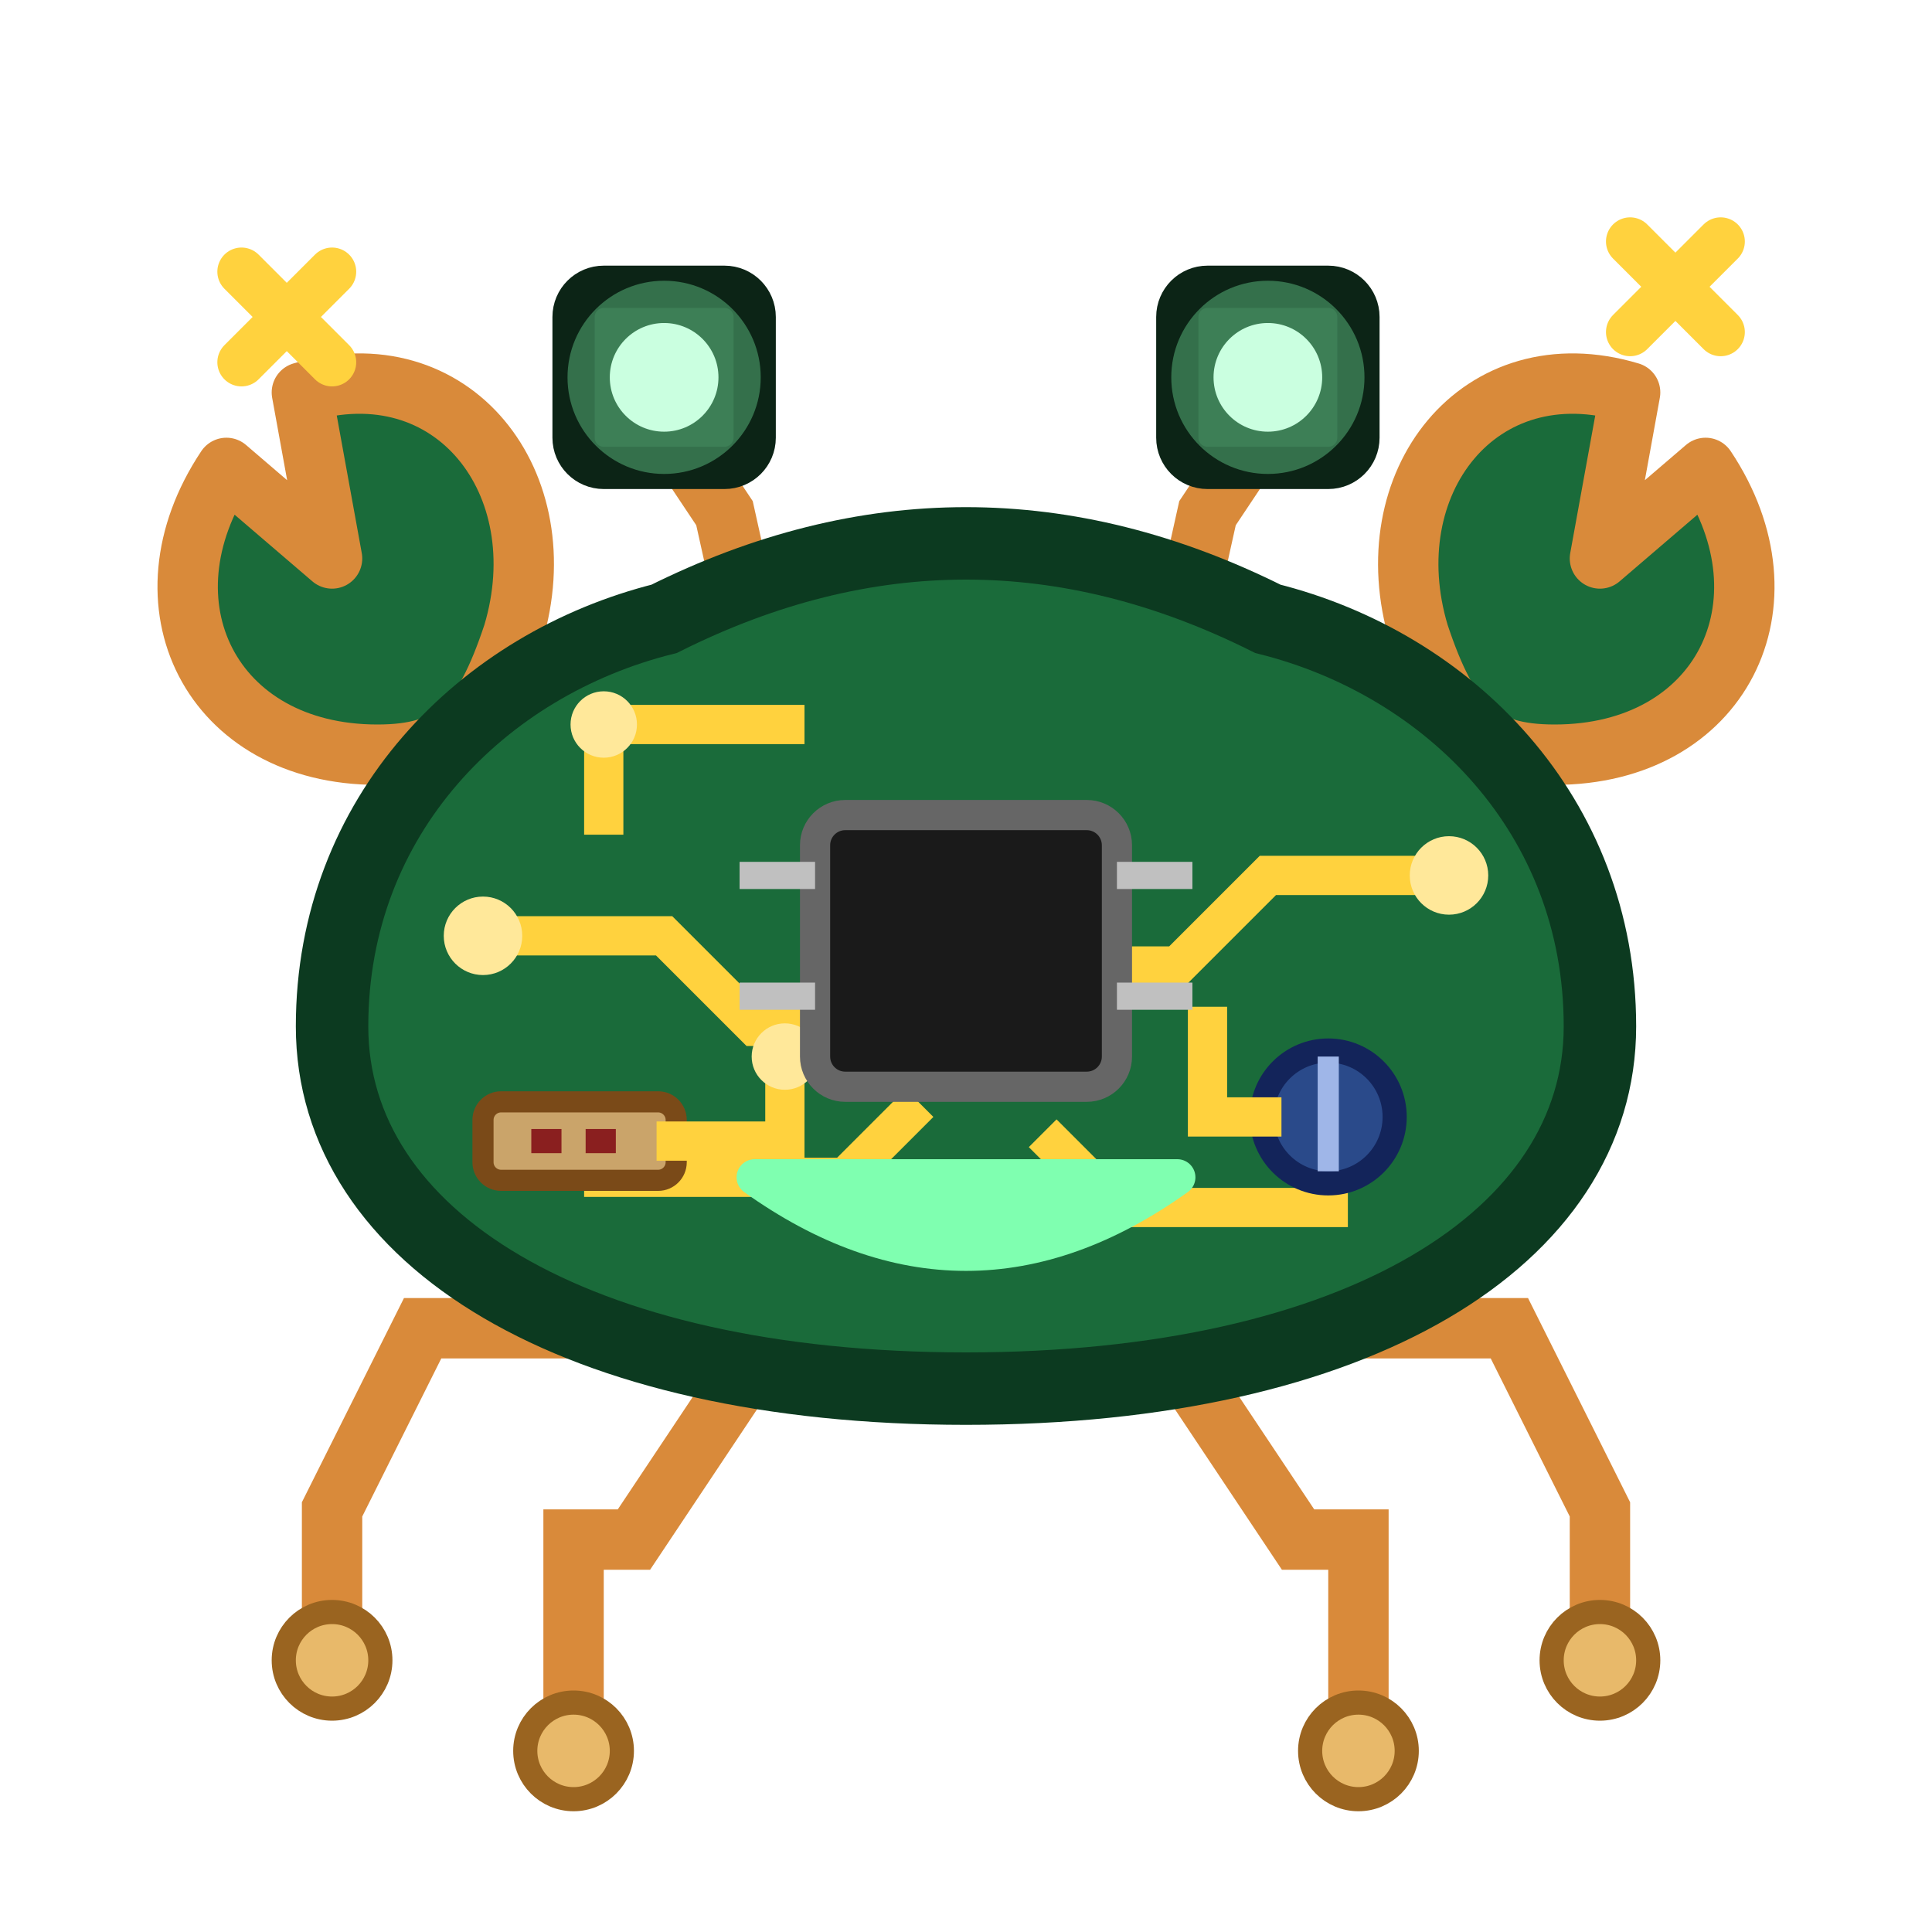
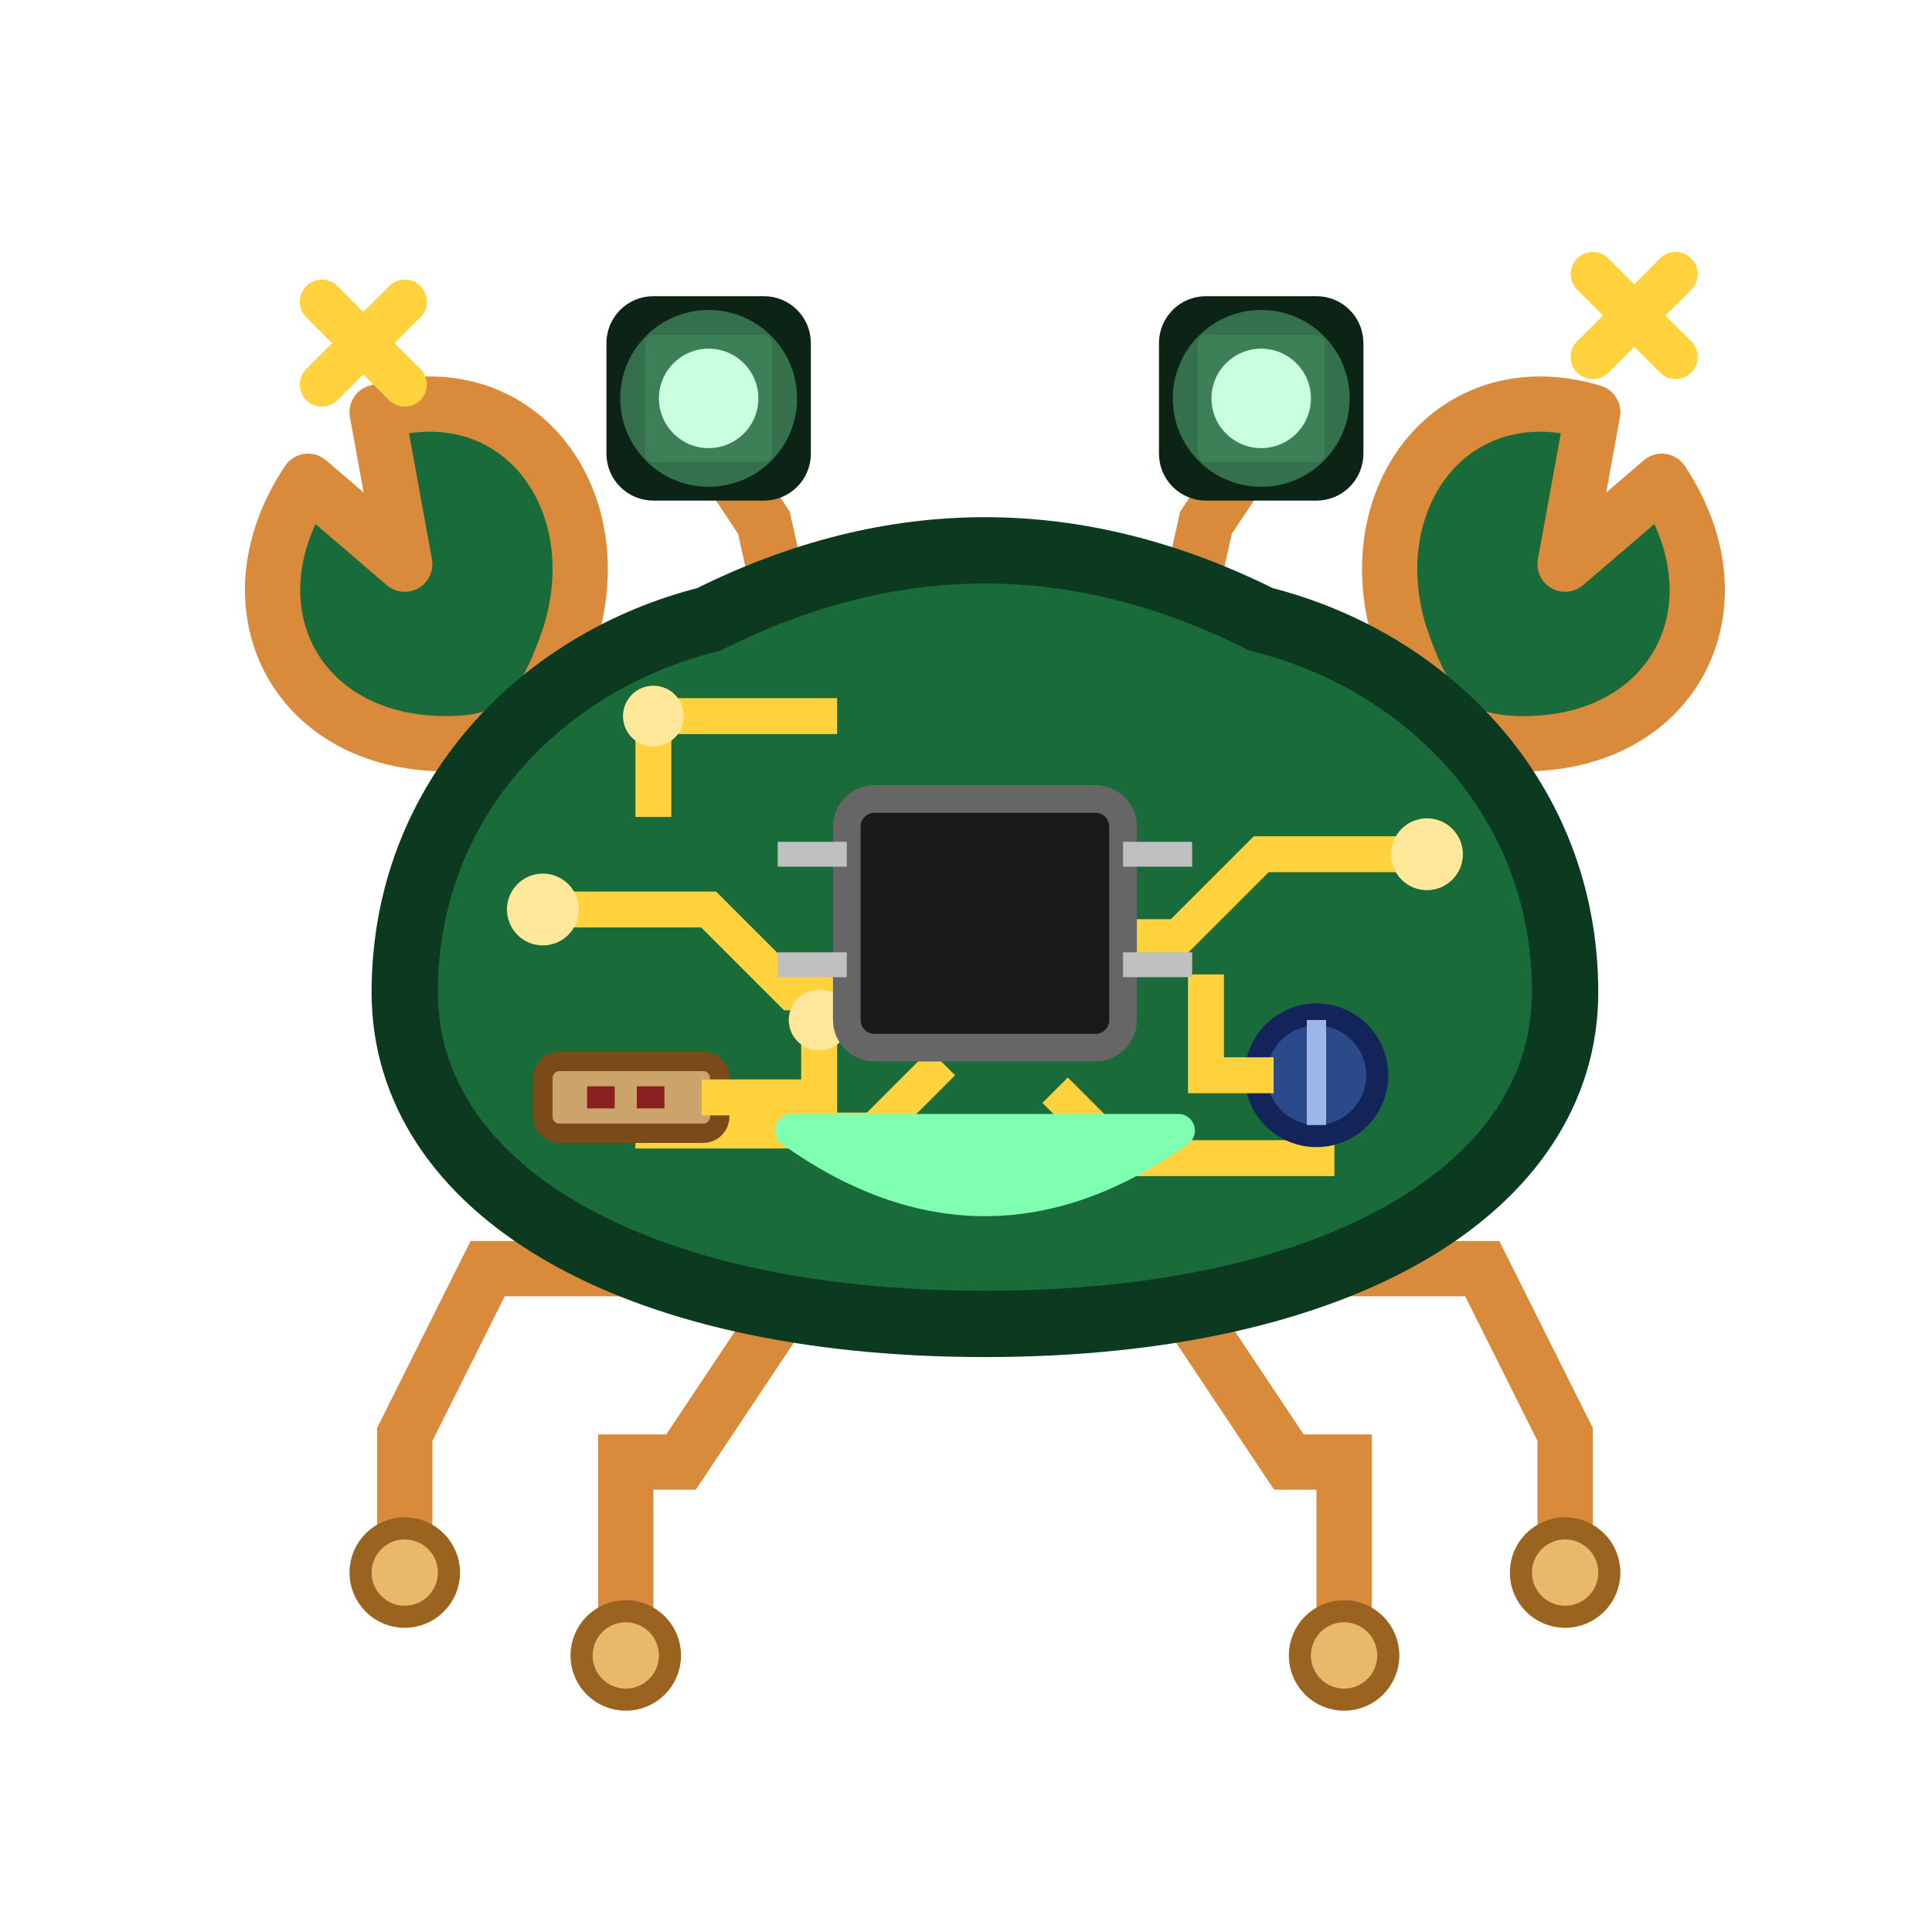
- <svg xmlns="http://www.w3.org/2000/svg" viewBox="0 0 64 64">
+ <svg xmlns="http://www.w3.org/2000/svg" viewBox="-3.65 -1.92 69.93 69.93">
  <g fill="none" stroke="#d98a3a" stroke-width="2" stroke-linecap="square">
    <path d="M19 44 L14 44 L11 50 L11 55" />
    <path d="M24 46.5 L21 51 L19 51 L19 58" />
    <path d="M45 44 L50 44 L53 50 L53 55" />
    <path d="M40 46.5 L43 51 L45 51 L45 58" />
    <path d="M18 34 L15 30 L13.5 25" />
    <path d="M46 34 L49 30 L50.5 25" />
    <path d="M25 21.5 L24 17 L23 15.5" />
    <path d="M39 21.5 L40 17 L41 15.5" />
  </g>
  <g fill="#e8b96a" stroke="#9a6420" stroke-width="0.8">
    <circle cx="11" cy="55" r="1.6" />
    <circle cx="19" cy="58" r="1.6" />
    <circle cx="53" cy="55" r="1.6" />
    <circle cx="45" cy="58" r="1.6" />
  </g>
  <path d="M12.5 25 C7 25 4.5 20 7.5 15.5 L11 18.5 L10 13 C15 11.5 18.5 16 17 21 C16 24 15 25 12.5 25 Z" fill="#1a6b3a" stroke="#d98a3a" stroke-width="2" stroke-linejoin="round" />
  <path d="M51.5 25 C57 25 59.5 20 56.5 15.5 L53 18.5 L54 13 C49 11.5 45.5 16 47 21 C48 24 49 25 51.5 25 Z" fill="#1a6b3a" stroke="#d98a3a" stroke-width="2" stroke-linejoin="round" />
  <rect x="19" y="9.5" width="6" height="6" rx="1" fill="#1a3a26" stroke="#0c2416" stroke-width="1.4" />
  <rect x="39" y="9.5" width="6" height="6" rx="1" fill="#1a3a26" stroke="#0c2416" stroke-width="1.4" />
  <circle cx="22" cy="12.5" r="3.2" fill="#7fffb0" opacity="0.35" />
  <circle cx="42" cy="12.5" r="3.2" fill="#7fffb0" opacity="0.35" />
  <circle cx="22" cy="12.5" r="1.8" fill="#caffe0" />
  <circle cx="42" cy="12.5" r="1.8" fill="#caffe0" />
  <path d="M11 34 C11 27 16 22 22 20.5 Q27 18 32 18 Q37 18 42 20.5 C48 22 53 27 53 34 C53 41 45 46 32 46 C19 46 11 41 11 34 Z" fill="#1a6b3a" stroke="#0c3a20" stroke-width="2.4" />
  <g fill="none" stroke="#ffd23e" stroke-width="1.3" stroke-linecap="square">
    <path d="M16 31 L22 31 L25 34 L31 34" />
    <path d="M48 29 L42 29 L39 32 L33 32" />
    <path d="M20 39 L28 39 L30 37" />
    <path d="M44 40 L37 40 L35 38" />
  </g>
  <g fill="#ffe89a">
    <circle cx="16" cy="31" r="1.3" />
    <circle cx="48" cy="29" r="1.3" />
    <circle cx="31" cy="34" r="1.3" />
    <circle cx="33" cy="32" r="1.3" />
  </g>
  <rect x="16" y="36.5" width="6.4" height="2.6" rx="0.6" fill="#caa46a" stroke="#7a4a18" stroke-width="0.7" />
  <g stroke="#8a1f1f" stroke-width="0.8">
    <path d="M17.6 37.8 L18.6 37.8 M19.4 37.8 L20.4 37.8" />
  </g>
  <circle cx="44" cy="37" r="2.2" fill="#2a4a8a" stroke="#13245a" stroke-width="0.8" />
  <path d="M44 35 L44 38.8" stroke="#9fb6e8" stroke-width="0.7" />
  <g fill="none" stroke="#ffd23e" stroke-width="1.3" stroke-linecap="square">
    <path d="M22.4 37.8 L26 37.8 L26 35" />
    <path d="M41.8 37 L40 37 L40 34" />
    <path d="M20 27 L20 24 L26 24" />
  </g>
  <g fill="#ffe89a">
    <circle cx="20" cy="24" r="1.1" />
    <circle cx="26" cy="35" r="1.1" />
  </g>
  <rect x="27" y="27" width="10" height="9" rx="1" fill="#1a1a1a" stroke="#666" stroke-width="1" />
  <g stroke="#c0c0c0" stroke-width="0.9">
    <path d="M27 29 L24.5 29 M27 33 L24.5 33 M37 29 L39.5 29 M37 33 L39.5 33" />
  </g>
  <path d="M25 39 Q32 44 39 39 Z" fill="#7fffb0" stroke="#7fffb0" stroke-width="1.2" stroke-linejoin="round" />
  <g stroke="#ffd23e" stroke-width="1.6" stroke-linecap="round">
    <path d="M8 9 L11 12 M11 9 L8 12" />
    <path d="M54 8 L57 11 M57 8 L54 11" />
  </g>
</svg>
